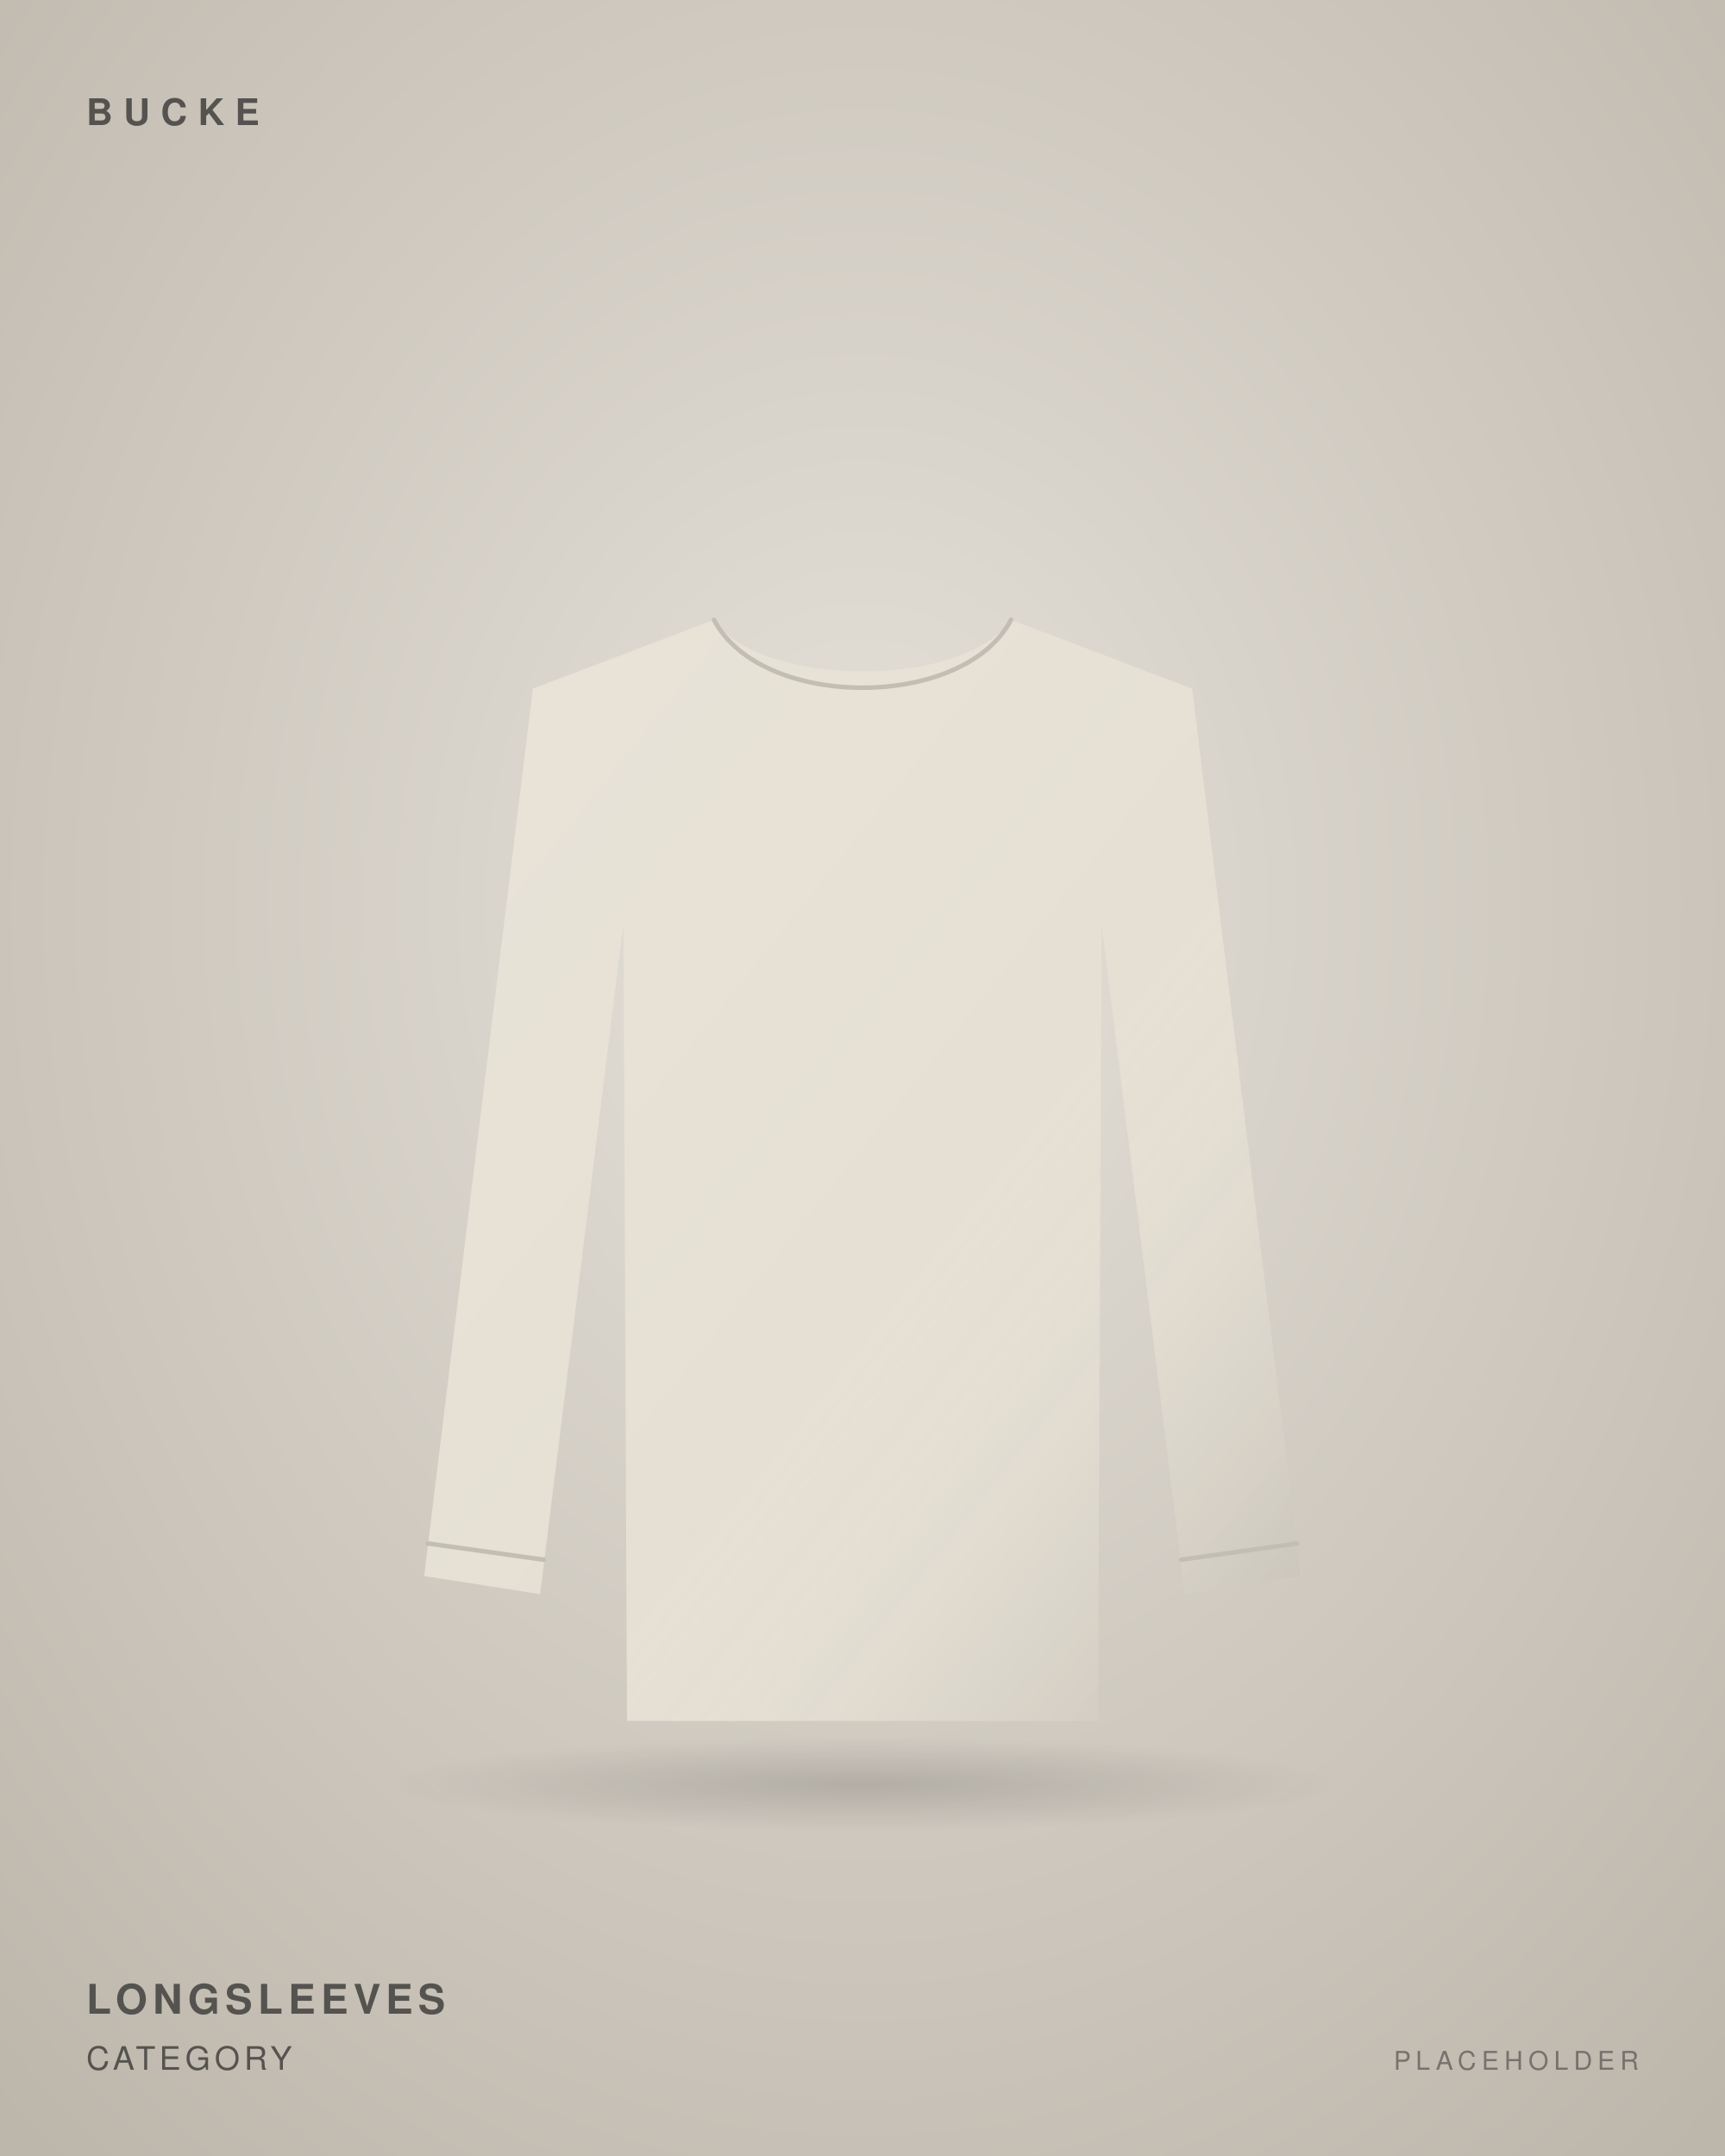
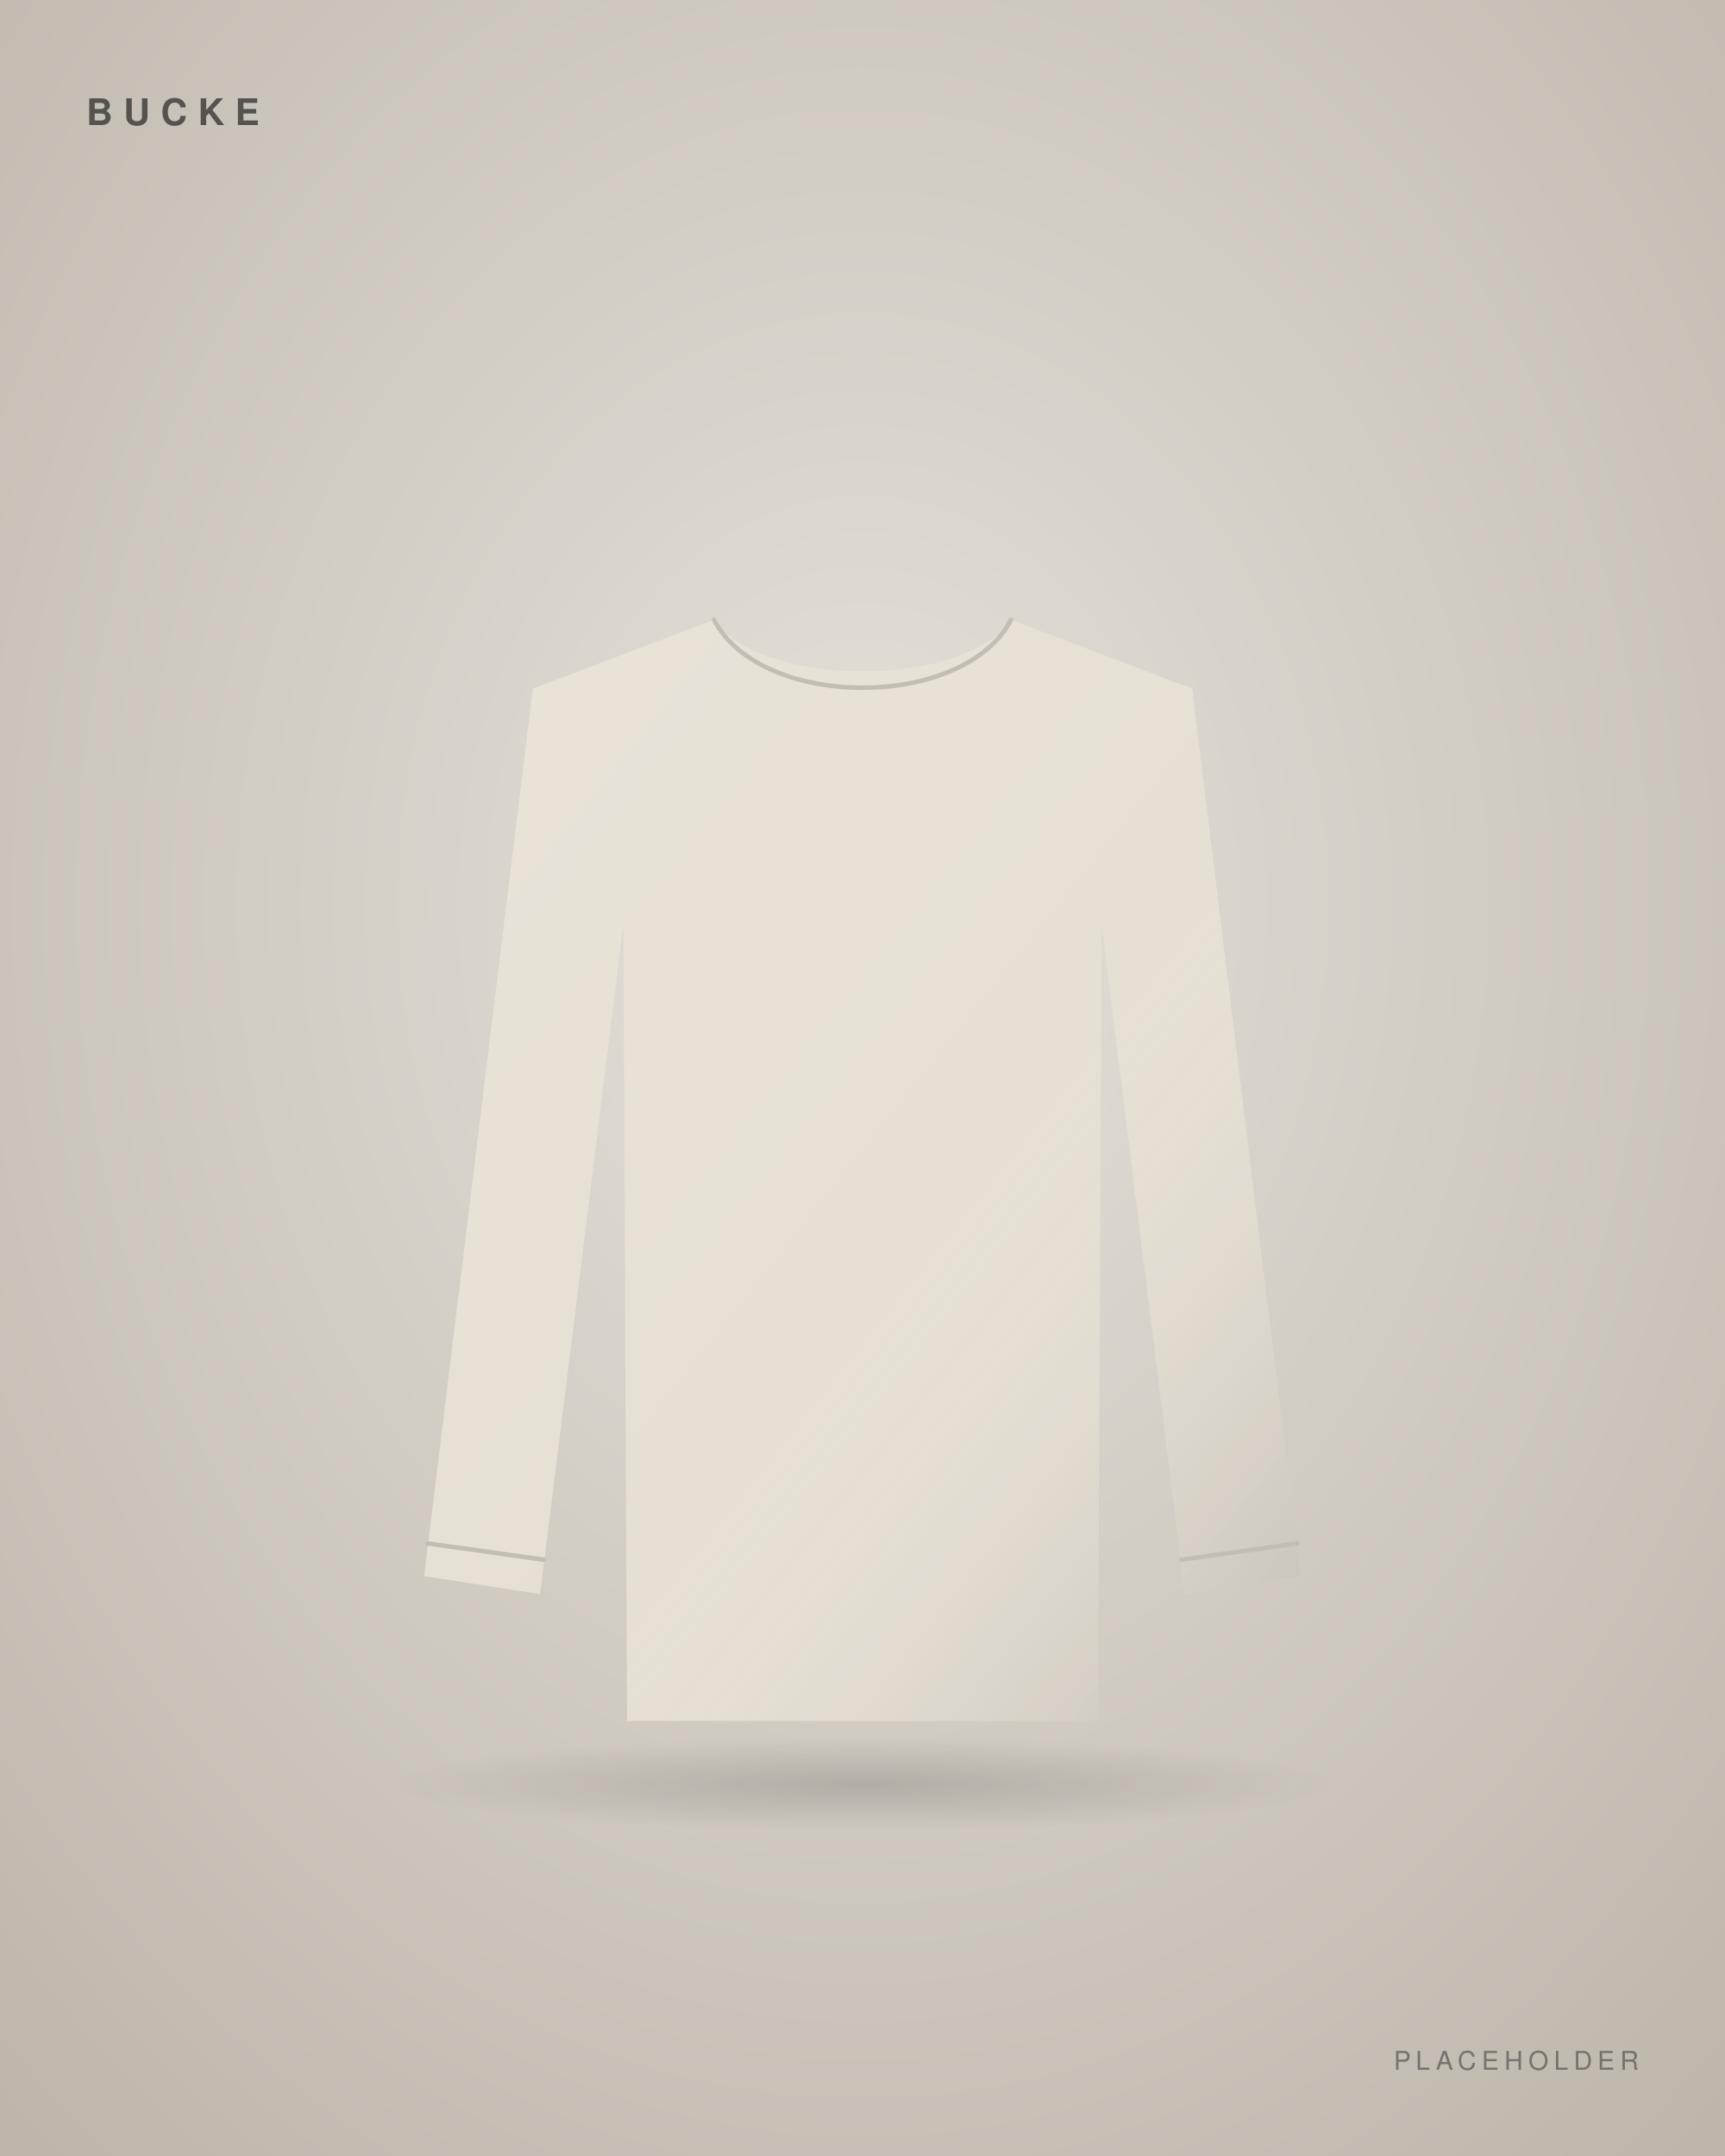
<svg xmlns="http://www.w3.org/2000/svg" viewBox="0 0 800 1000" width="800" height="1000" role="img" aria-label="Longsleeves">
  <defs>
    <radialGradient id="bg" cx=".5" cy=".42" r=".75">
      <stop offset="0" stop-color="#e5e1d9" />
      <stop offset="1" stop-color="#bdb6ab" />
    </radialGradient>
    <radialGradient id="floor" cx=".5" cy=".5" r=".5">
      <stop offset="0" stop-color="#000" stop-opacity=".14" />
      <stop offset="1" stop-color="#000" stop-opacity="0" />
    </radialGradient>
    <linearGradient id="shade-s" x1="0" y1="0" x2="1" y2="1">
      <stop offset="0" stop-color="#fff" stop-opacity=".09" />
      <stop offset=".55" stop-color="#fff" stop-opacity="0" />
      <stop offset="1" stop-color="#000" stop-opacity=".16" />
    </linearGradient>
  </defs>
  <rect width="800" height="1000" fill="url(#bg)" />
  <ellipse cx="400" cy="827.6" rx="218.4" ry="21.84" fill="url(#floor)" />
  <g transform="translate(64.0 67.4) scale(0.84)">
    <g>
      <path d="M318 262 L218 300 L158 790 L222 800 L268 430 L270 870 L530 870 L532 430 L578 800 L642 790 L582 300 L482 262 C456 300 344 300 318 262 Z" fill="#e6e0d4" />
      <path d="M318 262 L218 300 L158 790 L222 800 L268 430 L270 870 L530 870 L532 430 L578 800 L642 790 L582 300 L482 262 C456 300 344 300 318 262 Z" fill="url(#shade-s)" />
      <path d="M318 262 C344 312 456 312 482 262" fill="none" stroke="#c3beb4" stroke-width="2.5" stroke-linejoin="round" stroke-linecap="round" />
      <path d="M160 772 L224 781" fill="none" stroke="#c3beb4" stroke-width="2.5" stroke-linejoin="round" stroke-linecap="round" />
      <path d="M576 781 L640 772" fill="none" stroke="#c3beb4" stroke-width="2.5" stroke-linejoin="round" stroke-linecap="round" />
    </g>
  </g>
  <g font-family="Helvetica, Arial, sans-serif" fill="#555350">
    <text x="40" y="58" font-size="17" font-weight="700" letter-spacing="5">BUCKE</text>
    <text x="760" y="58" font-size="14" letter-spacing="3" text-anchor="end" />
-     <text x="40" y="934" font-size="19" font-weight="700" letter-spacing="2.5">LONGSLEEVES</text>
-     <text x="40" y="960" font-size="15" letter-spacing="2">CATEGORY</text>
    <text x="760" y="960" font-size="12" letter-spacing="2.5" text-anchor="end" opacity=".7">PLACEHOLDER</text>
  </g>
</svg>
